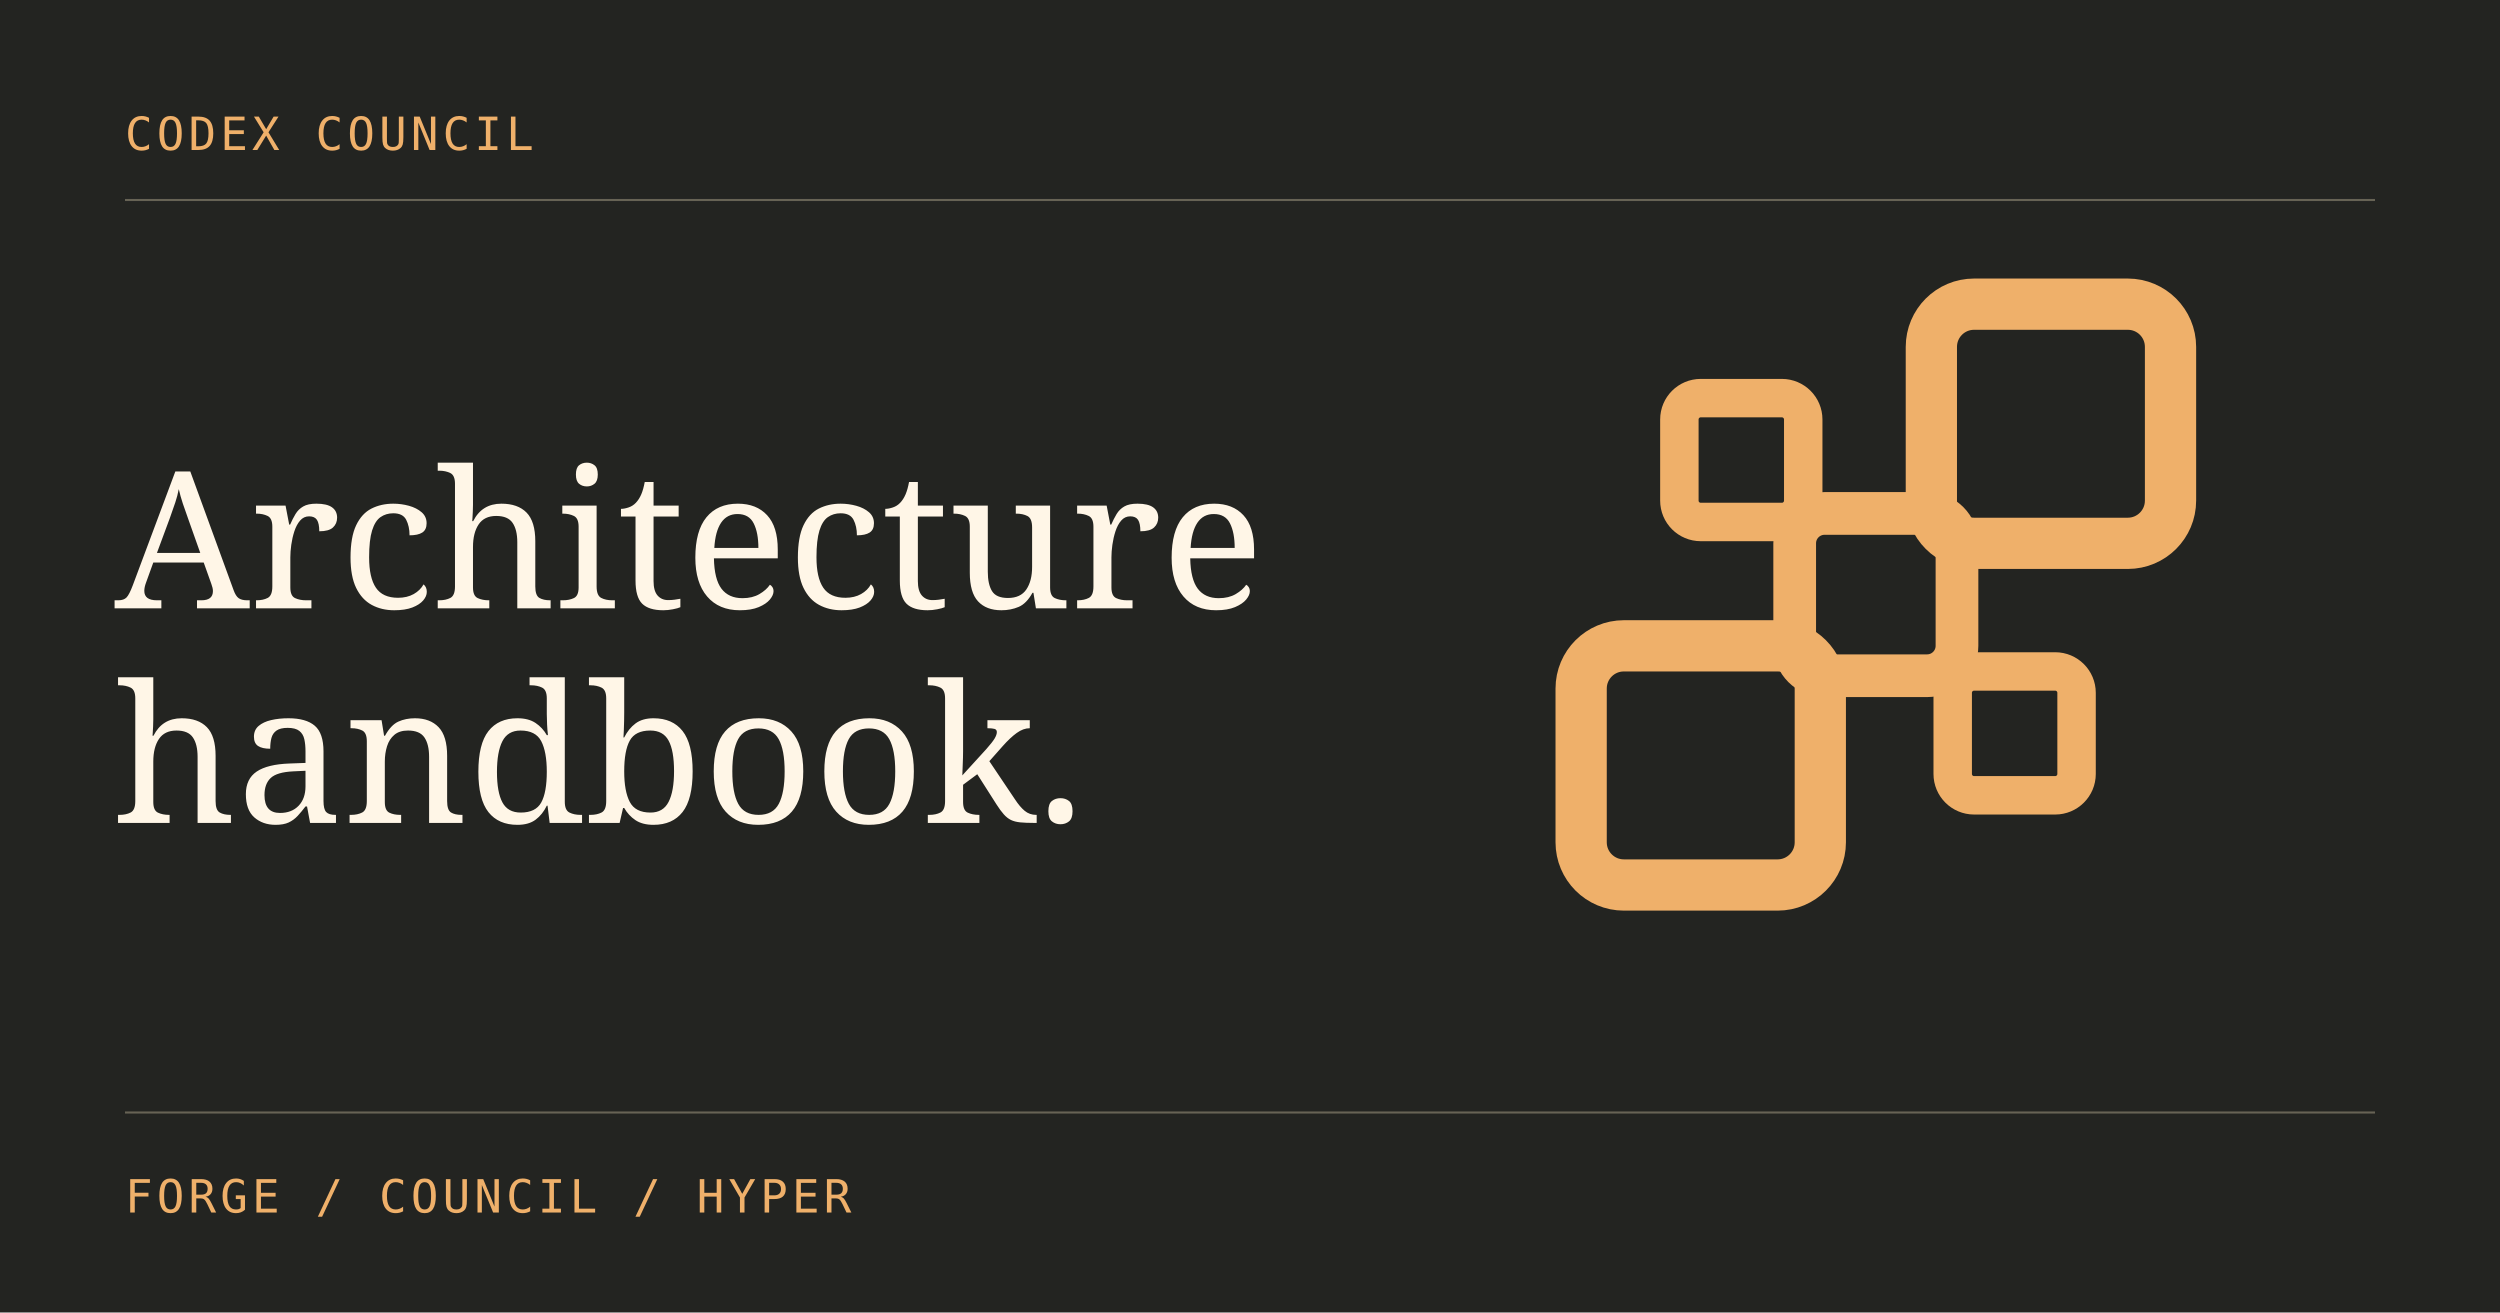
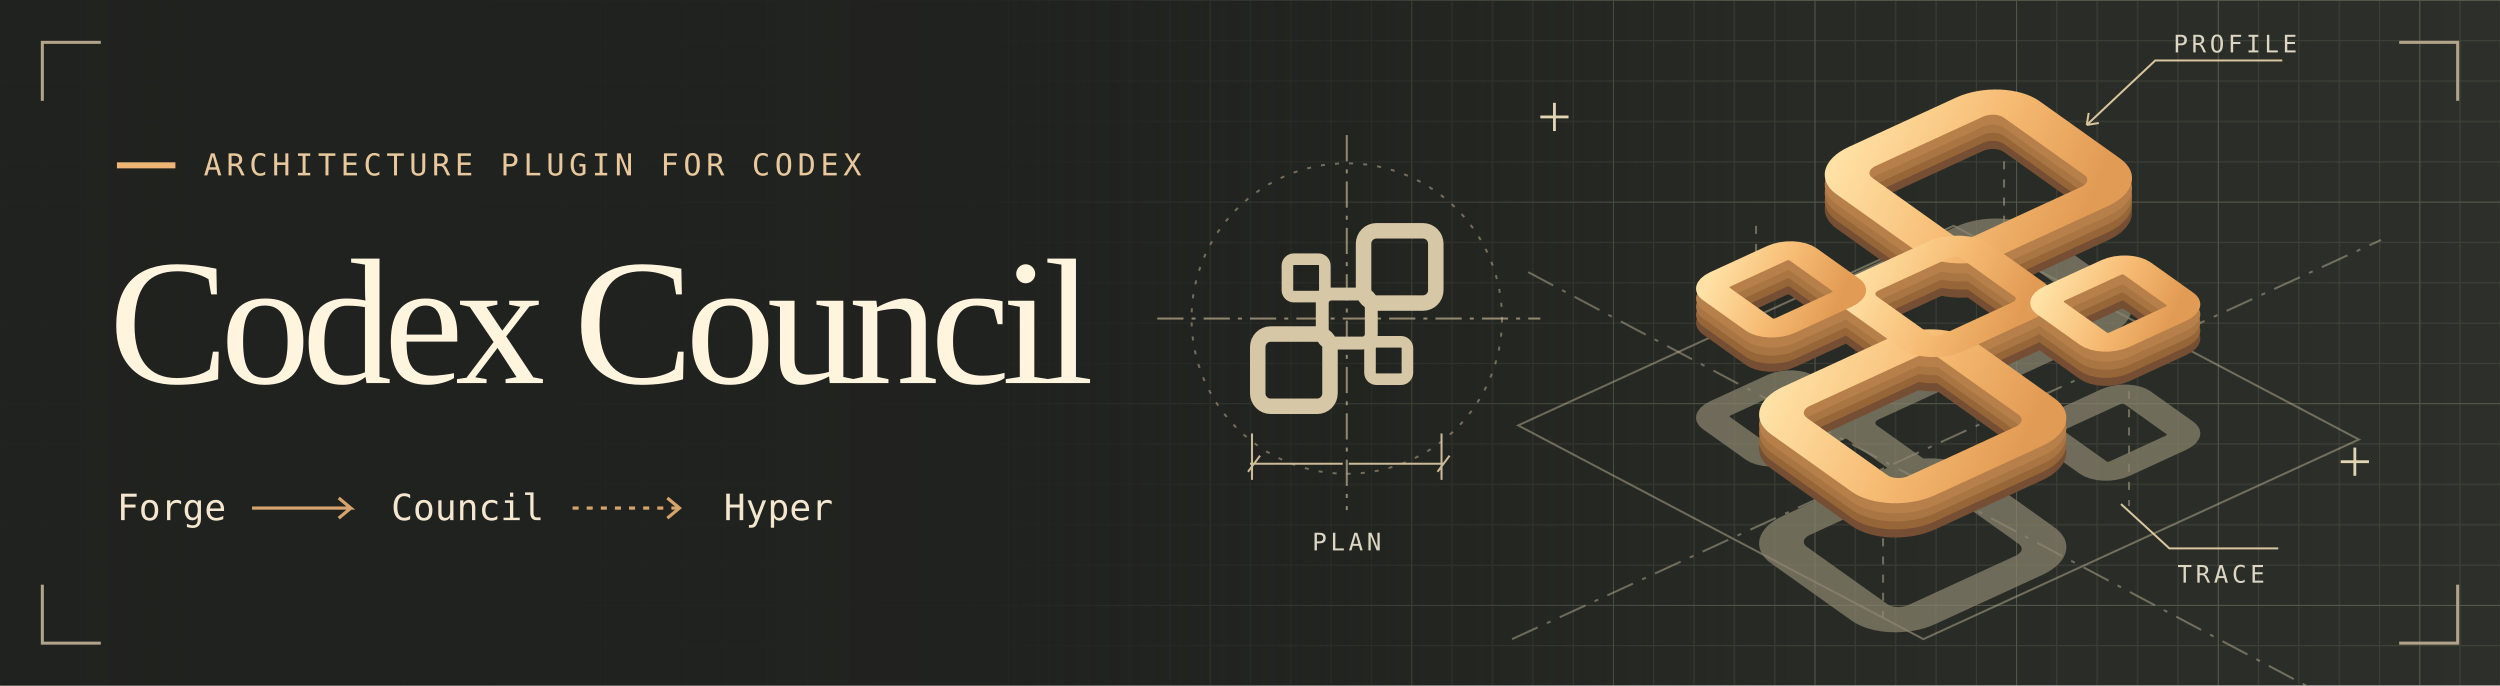
- <svg xmlns="http://www.w3.org/2000/svg" width="1200" height="630" viewBox="0 0 1200 630">
-   <rect width="1200" height="630" fill="#232421" />
-   <path d="M60 96H1140 M60 534H1140" stroke="#676355" />
-   <g fill="#efb06a" font-family="monospace" font-size="22" letter-spacing="2">
-     <text x="60" y="72">CODEX COUNCIL</text>
-     <text x="60" y="582">FORGE  /  COUNCIL  /  HYPER</text>
-   </g>
-   <g font-family="Georgia,serif" fill="#fff6e7" font-size="92">
-     <text x="55" y="292">Architecture</text>
-     <text x="55" y="395">handbook.</text>
-   </g>
-   <g color="#efb06a" transform="translate(638 23) scale(2.05)">
-     <g fill="none" stroke="currentColor" stroke-linejoin="round">
+ <svg xmlns="http://www.w3.org/2000/svg" xmlns:xlink="http://www.w3.org/1999/xlink" width="1240" height="340" viewBox="0 0 1240 340" role="img" aria-labelledby="title description">
+   <defs>
+     <pattern id="grid" width="20" height="20" patternUnits="userSpaceOnUse">
+       <path d="M20 0H0V20" fill="none" stroke="#9e9e86" stroke-opacity=".17" />
+     </pattern>
+     <pattern id="major-grid" width="100" height="100" patternUnits="userSpaceOnUse">
+       <rect width="100" height="100" fill="url(#grid)" />
+       <path d="M100 0H0V100" fill="none" stroke="#cdc7a5" stroke-opacity=".17" />
+     </pattern>
+     <linearGradient id="paper">
+       <stop stop-color="#20221f" />
+       <stop offset=".53" stop-color="#242621" />
+       <stop offset="1" stop-color="#2d302a" />
+     </linearGradient>
+     <linearGradient id="fade">
+       <stop stop-color="#20221f" stop-opacity=".99" />
+       <stop offset=".4" stop-color="#20221f" stop-opacity=".95" />
+       <stop offset=".7" stop-color="#20221f" stop-opacity="0" />
+     </linearGradient>
+     <linearGradient id="bronze" x2=".8" y2="1">
+       <stop stop-color="#ffe1a5" />
+       <stop offset=".55" stop-color="#f6ba72" />
+       <stop offset="1" stop-color="#e29b54" />
+     </linearGradient>
+     <g id="mark" fill="none">
      <rect x="59" y="140" width="56" height="56" rx="10" stroke-width="12" />
      <rect x="141" y="60" width="56" height="56" rx="10" stroke-width="12" />
      <rect x="109" y="109" width="38" height="38" rx="7" stroke-width="10" />
      <rect x="82" y="82" width="29" height="29" rx="5" stroke-width="9" />
      <rect x="146" y="146" width="29" height="29" rx="5" stroke-width="9" />
    </g>
+     <g id="axon" transform="matrix(1.48 -.68 1.11 .79 -331.52 -14.08)">
+       <use xlink:href="#mark" />
+     </g>
+     <path id="cross" d="M-7 0H7M0-7V7" fill="none" stroke="#e1d5b3" stroke-width="1.4" />
+   </defs>
+   <rect width="1240" height="340" fill="url(#paper)" />
+   <rect width="1240" height="340" fill="url(#major-grid)" />
+   <rect width="1240" height="340" fill="url(#fade)" />
+   <path d="M21 50V21H50M1190 21H1219V50M21 290V319H50M1190 319H1219V290" fill="none" stroke="#b2a48a" stroke-width="1.5" />
+   <g font-family="'SFMono-Regular', Consolas, monospace">
+     <path d="M58 82H87" stroke="#efb574" stroke-width="3" />
+     <text x="101" y="87" fill="#e8c89c" font-size="15" letter-spacing="2.3">ARCHITECTURE PLUGIN FOR CODEX</text>
+     <text x="54" y="190" font-family="Georgia, 'Times New Roman', serif" font-size="89" letter-spacing="-4" fill="#fff5df">Codex Council</text>
+     <g fill="#f5e7cf" font-size="18">
+       <text x="58" y="258">Forge</text>
+       <text x="194" y="258">Council</text>
+       <text x="359" y="258">Hyper</text>
+     </g>
+     <g stroke="#d5a36c" fill="none" stroke-width="1.6">
+       <path d="M125 252H174l-6-5m6 5-6 5" />
+       <path d="M284 252h53" stroke-dasharray="3 4" />
+       <path d="m331 247 6 5-6 5" />
+     </g>
  </g>
+   <g transform="translate(668 158)">
+     <g fill="none" stroke="#ccbb99">
+       <circle r="77" stroke-opacity=".48" stroke-dasharray="2 5" />
+       <path d="M-94 0H96M0-91V95" stroke-opacity=".65" stroke-dasharray="13 4 2 4" />
+       <path d="M-47 57V80m94-23v23m-49-8h-46m49 0h47m-97 4 6-8m88 8 6-8" />
+     </g>
+     <g transform="scale(.64) translate(-128 -128)" stroke="#d6c7a6">
+       <use xlink:href="#mark" />
+     </g>
+   </g>
+   <g transform="translate(965 147)">
+     <g fill="none" stroke="#c9bea0" stroke-opacity=".45">
+       <path d="m-212 64 201 106 216-99-201-106z" />
+       <path d="m-207-12 412 219m-420-37 431-198" stroke-dasharray="14 5 2 5" />
+       <path d="M-94-35V34m123-128v68m62 64v66m-122-11v66" stroke-dasharray="4 5" />
+     </g>
+     <use xlink:href="#axon" y="64" stroke="#8a846e" opacity=".72" />
+     <use xlink:href="#axon" y="17" stroke="#754e33" />
+     <use xlink:href="#axon" y="13" stroke="#966538" />
+     <use xlink:href="#axon" y="9" stroke="#a87543" />
+     <use xlink:href="#axon" y="5" stroke="#b7804a" />
+     <use xlink:href="#axon" stroke="url(#bronze)" />
+     <g fill="none" stroke="#d9c59d" stroke-width="1">
+       <path d="m70-85 34-32h63m-97 32 6-1m-6 1 1-6" />
+       <path d="m87 103 24 22h54" />
+     </g>
+   </g>
+   <g font-family="Consolas, monospace" font-size="12" letter-spacing="1.8" fill="#ddd6c3">
+     <text x="668" y="273" text-anchor="middle">PLAN</text>
+     <text x="1078" y="26">PROFILE</text>
+     <text x="1080" y="289">TRACE</text>
+   </g>
+   <use xlink:href="#cross" x="771" y="58" />
+   <use xlink:href="#cross" x="1168" y="229" />
</svg>
